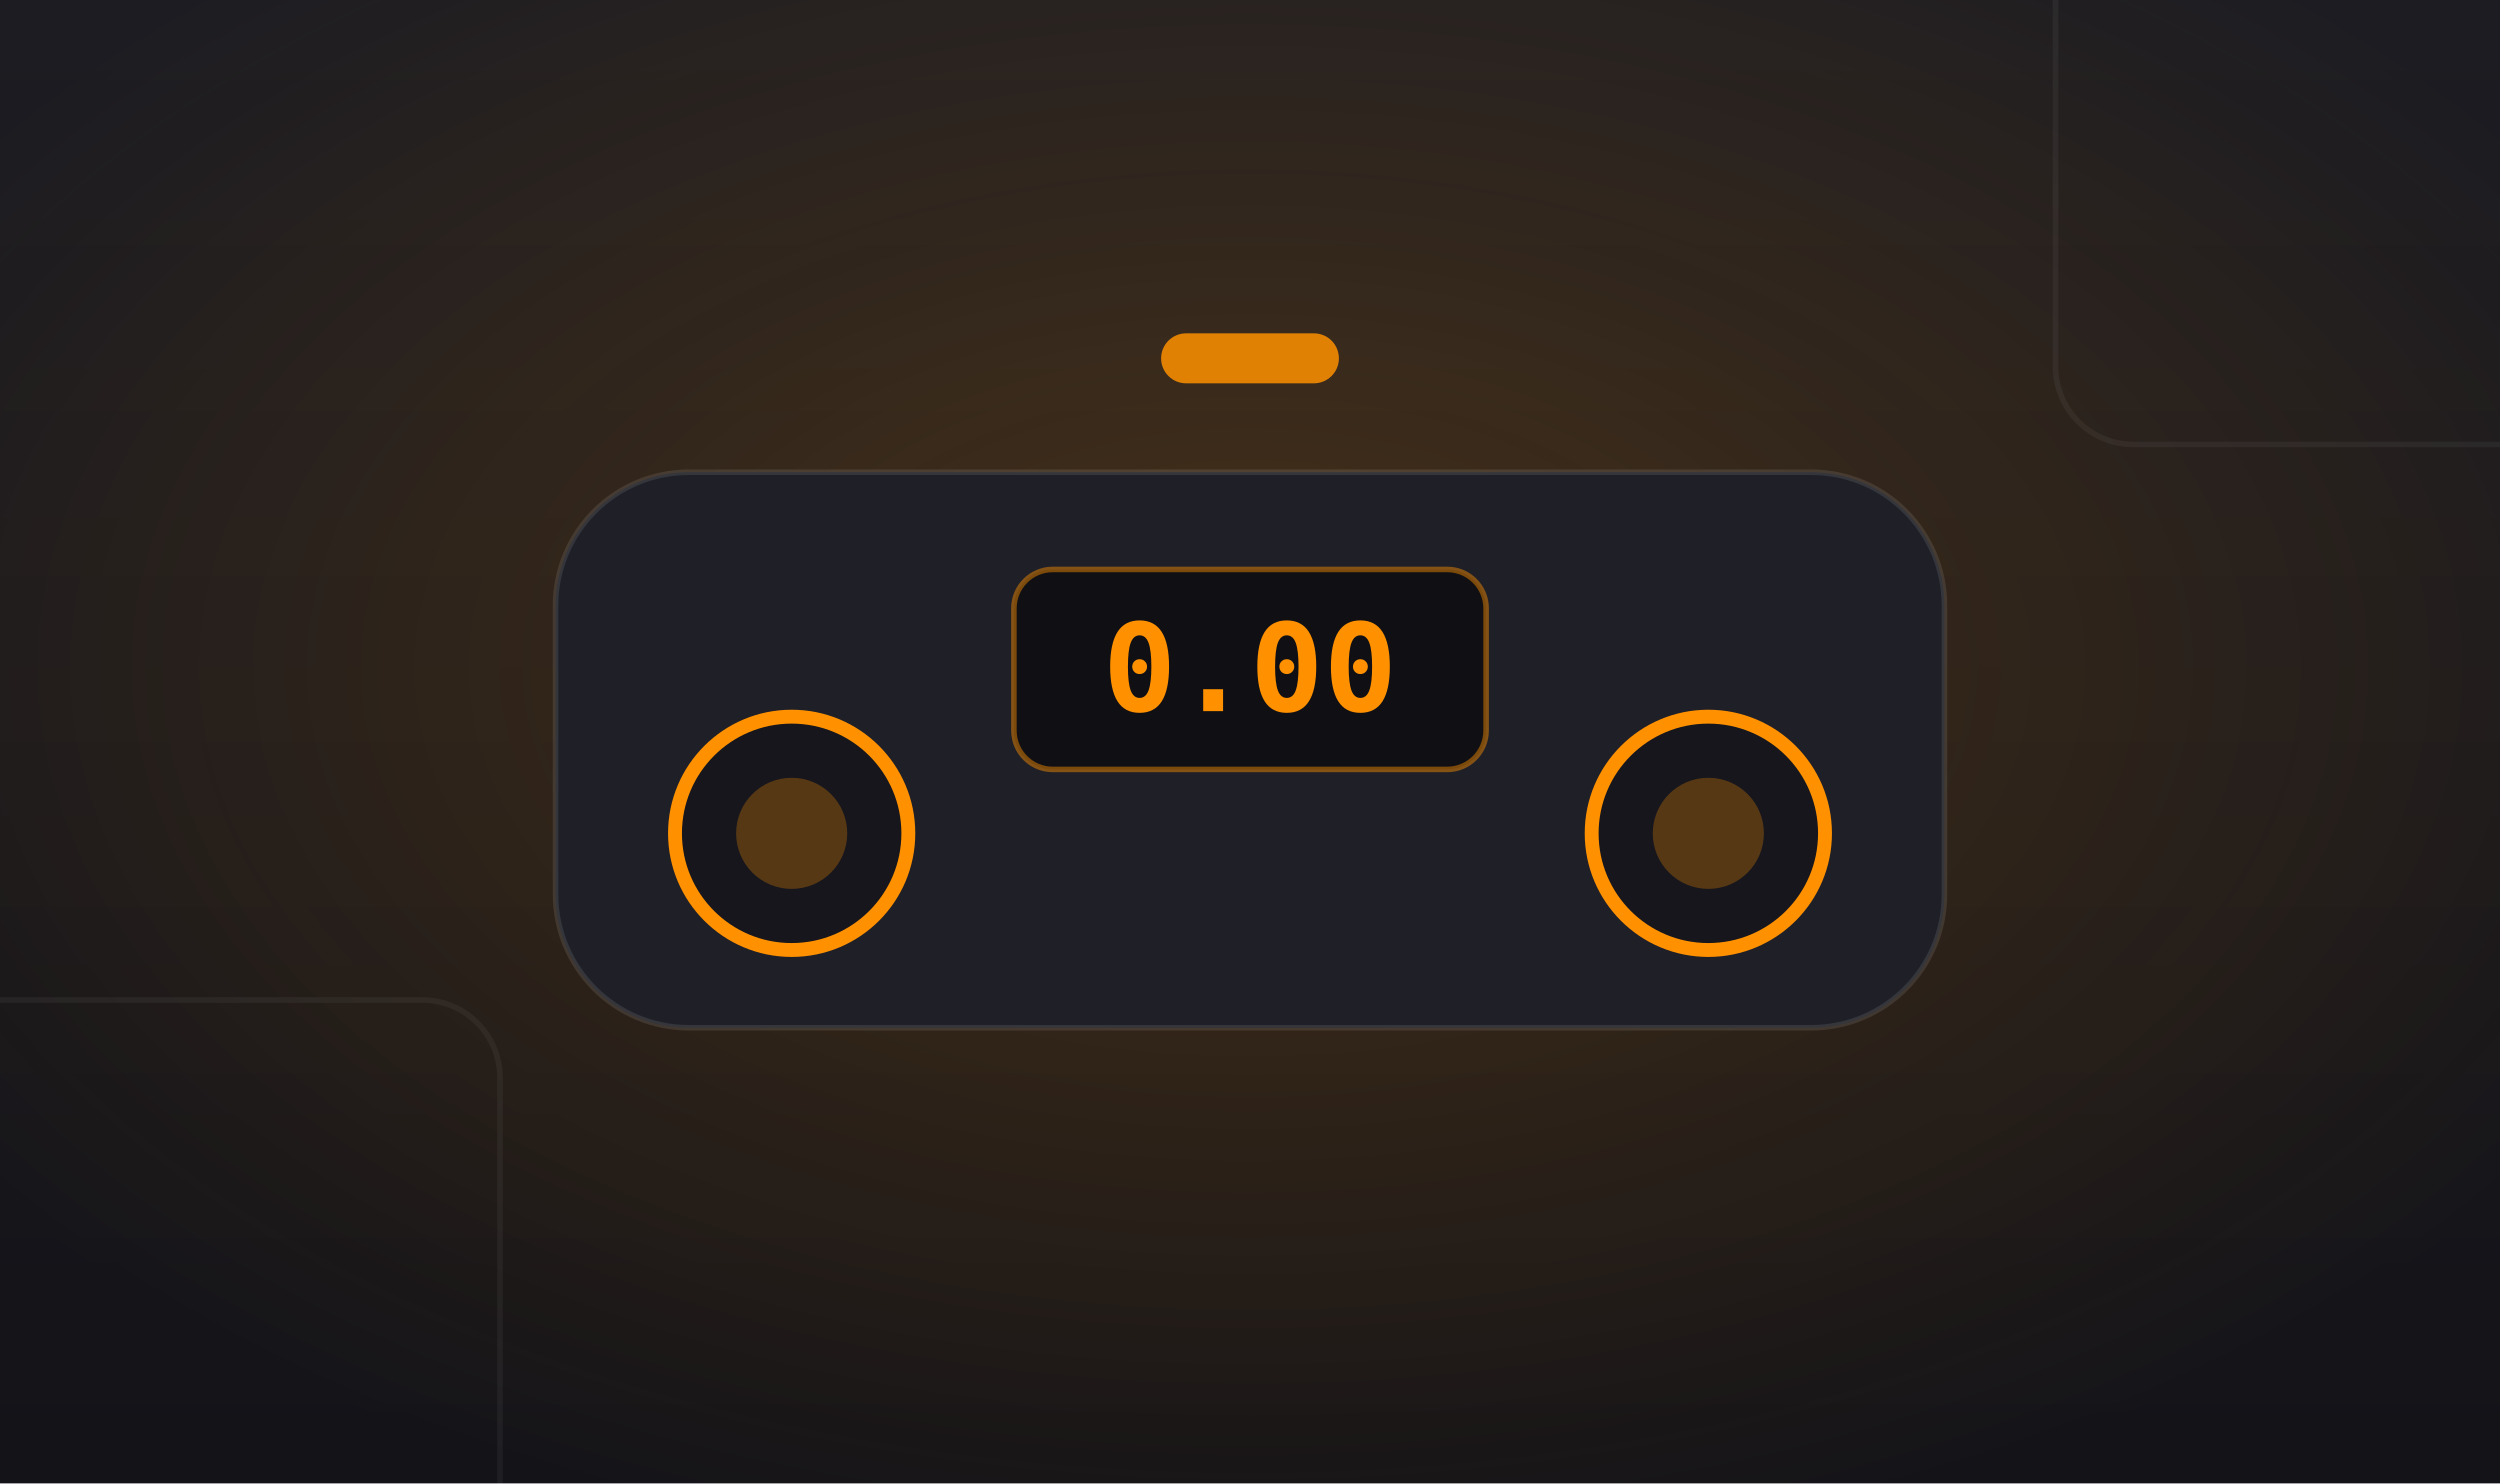
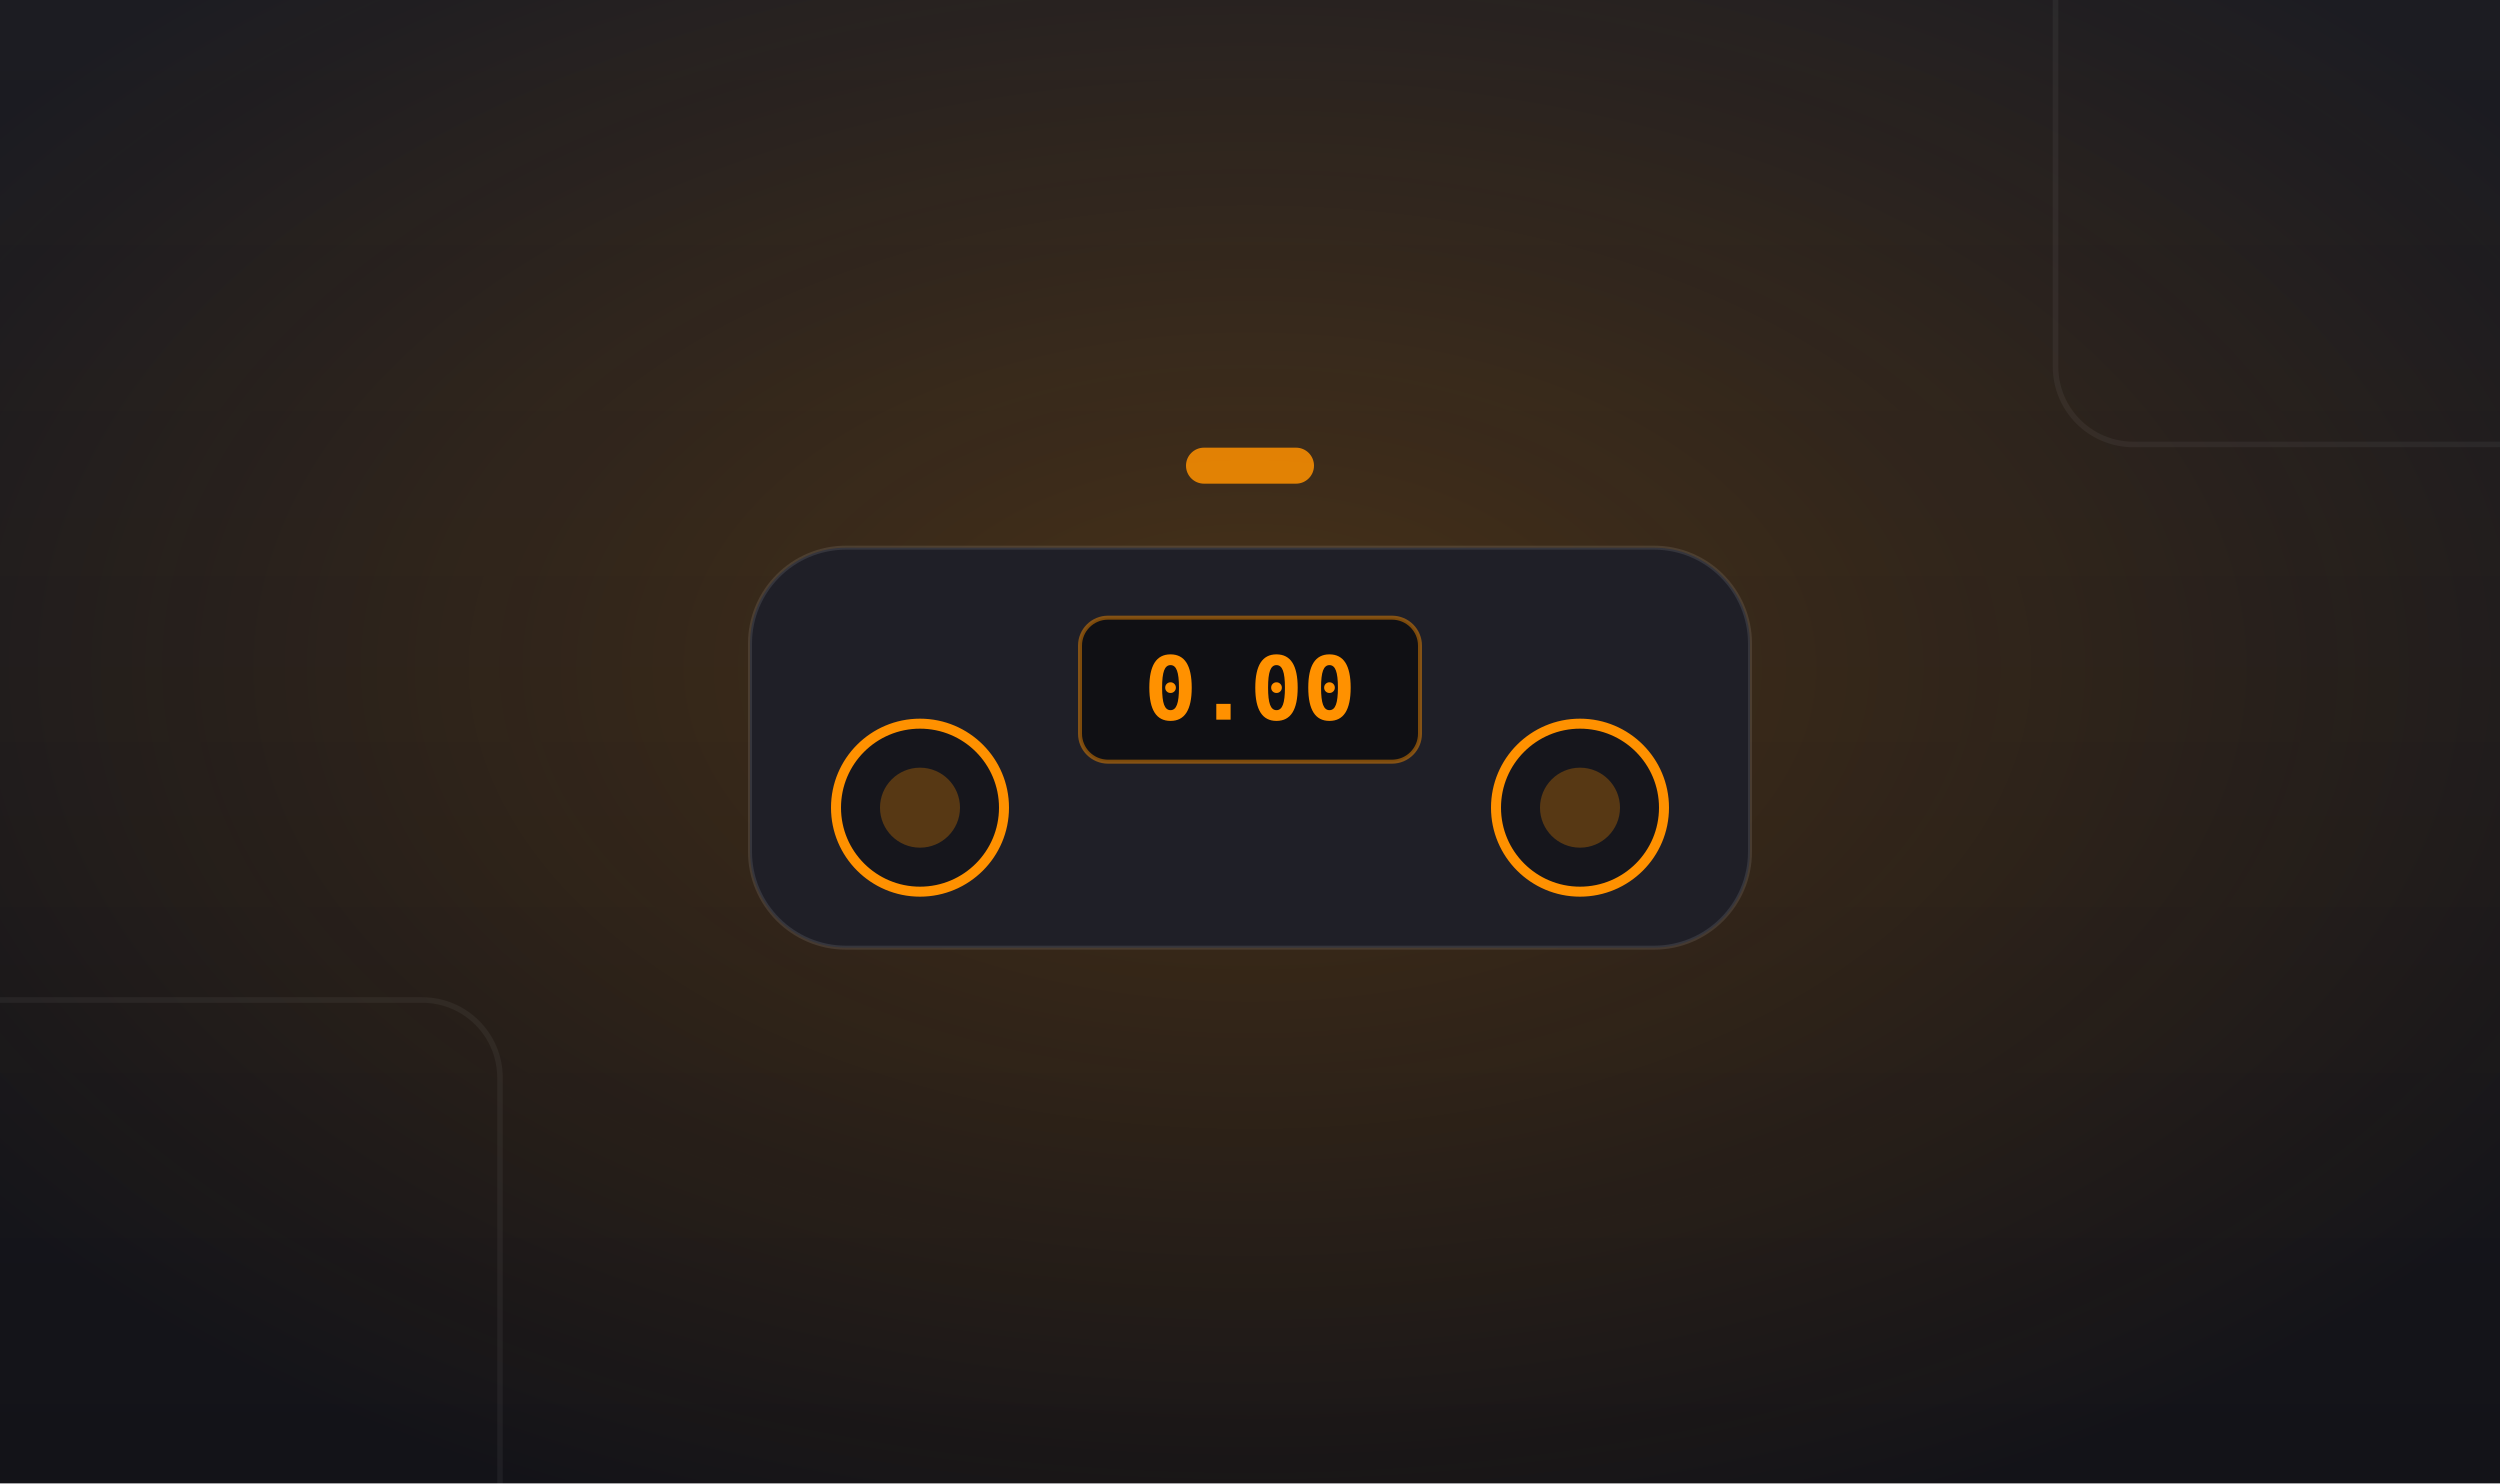
<svg xmlns="http://www.w3.org/2000/svg" viewBox="0 0 900 534">
  <defs>
    <linearGradient id="bg" x1="0" y1="0" x2="0" y2="1">
      <stop offset="0%" stop-color="#1c1c22" />
      <stop offset="100%" stop-color="#131318" />
    </linearGradient>
    <radialGradient id="glow" cx="50%" cy="45%" r="62%">
      <stop offset="0%" stop-color="#ff9100" stop-opacity="0.20" />
      <stop offset="100%" stop-color="#ff9100" stop-opacity="0" />
    </radialGradient>
  </defs>
  <rect width="900" height="534" fill="url(#bg)" />
  <rect width="900" height="534" fill="url(#glow)" />
  <g opacity="0.05" stroke="#ffffff" stroke-width="2" fill="none">
    <rect x="-60" y="360" width="240" height="240" rx="28" />
    <rect x="740" y="-80" width="240" height="240" rx="28" />
  </g>
-   <rect x="200" y="170" width="500" height="200" rx="48" fill="#1f1f27" stroke="rgba(255,255,255,0.10)" stroke-width="2" />
-   <rect x="365" y="205" width="170" height="72" rx="14" fill="#101014" stroke="#ff9100" stroke-opacity="0.45" stroke-width="2" />
-   <text x="450" y="256" text-anchor="middle" font-family="Menlo, Consolas, monospace" font-size="44" font-weight="bold" fill="#ff9100">0.00</text>
-   <circle cx="285" cy="300" r="42" fill="#16161c" stroke="#ff9100" stroke-width="5" />
-   <circle cx="615" cy="300" r="42" fill="#16161c" stroke="#ff9100" stroke-width="5" />
-   <circle cx="285" cy="300" r="20" fill="#ff9100" opacity="0.28" />
-   <circle cx="615" cy="300" r="20" fill="#ff9100" opacity="0.28" />
-   <rect x="418" y="120" width="64" height="18" rx="9" fill="#ff9100" opacity="0.85" />
+   <g id="art" transform="translate(450 267) scale(0.72) translate(-450 -267)">
+     <rect x="200" y="170" width="500" height="200" rx="48" fill="#1f1f27" stroke="rgba(255,255,255,0.10)" stroke-width="2" />
+     <rect x="365" y="205" width="170" height="72" rx="14" fill="#101014" stroke="#ff9100" stroke-opacity="0.45" stroke-width="2" />
+     <text x="450" y="256" text-anchor="middle" font-family="Menlo, Consolas, monospace" font-size="44" font-weight="bold" fill="#ff9100">0.00</text>
+     <circle cx="285" cy="300" r="42" fill="#16161c" stroke="#ff9100" stroke-width="5" />
+     <circle cx="615" cy="300" r="42" fill="#16161c" stroke="#ff9100" stroke-width="5" />
+     <circle cx="285" cy="300" r="20" fill="#ff9100" opacity="0.28" />
+     <circle cx="615" cy="300" r="20" fill="#ff9100" opacity="0.28" />
+     <rect x="418" y="120" width="64" height="18" rx="9" fill="#ff9100" opacity="0.85" />
+   </g>
</svg>
